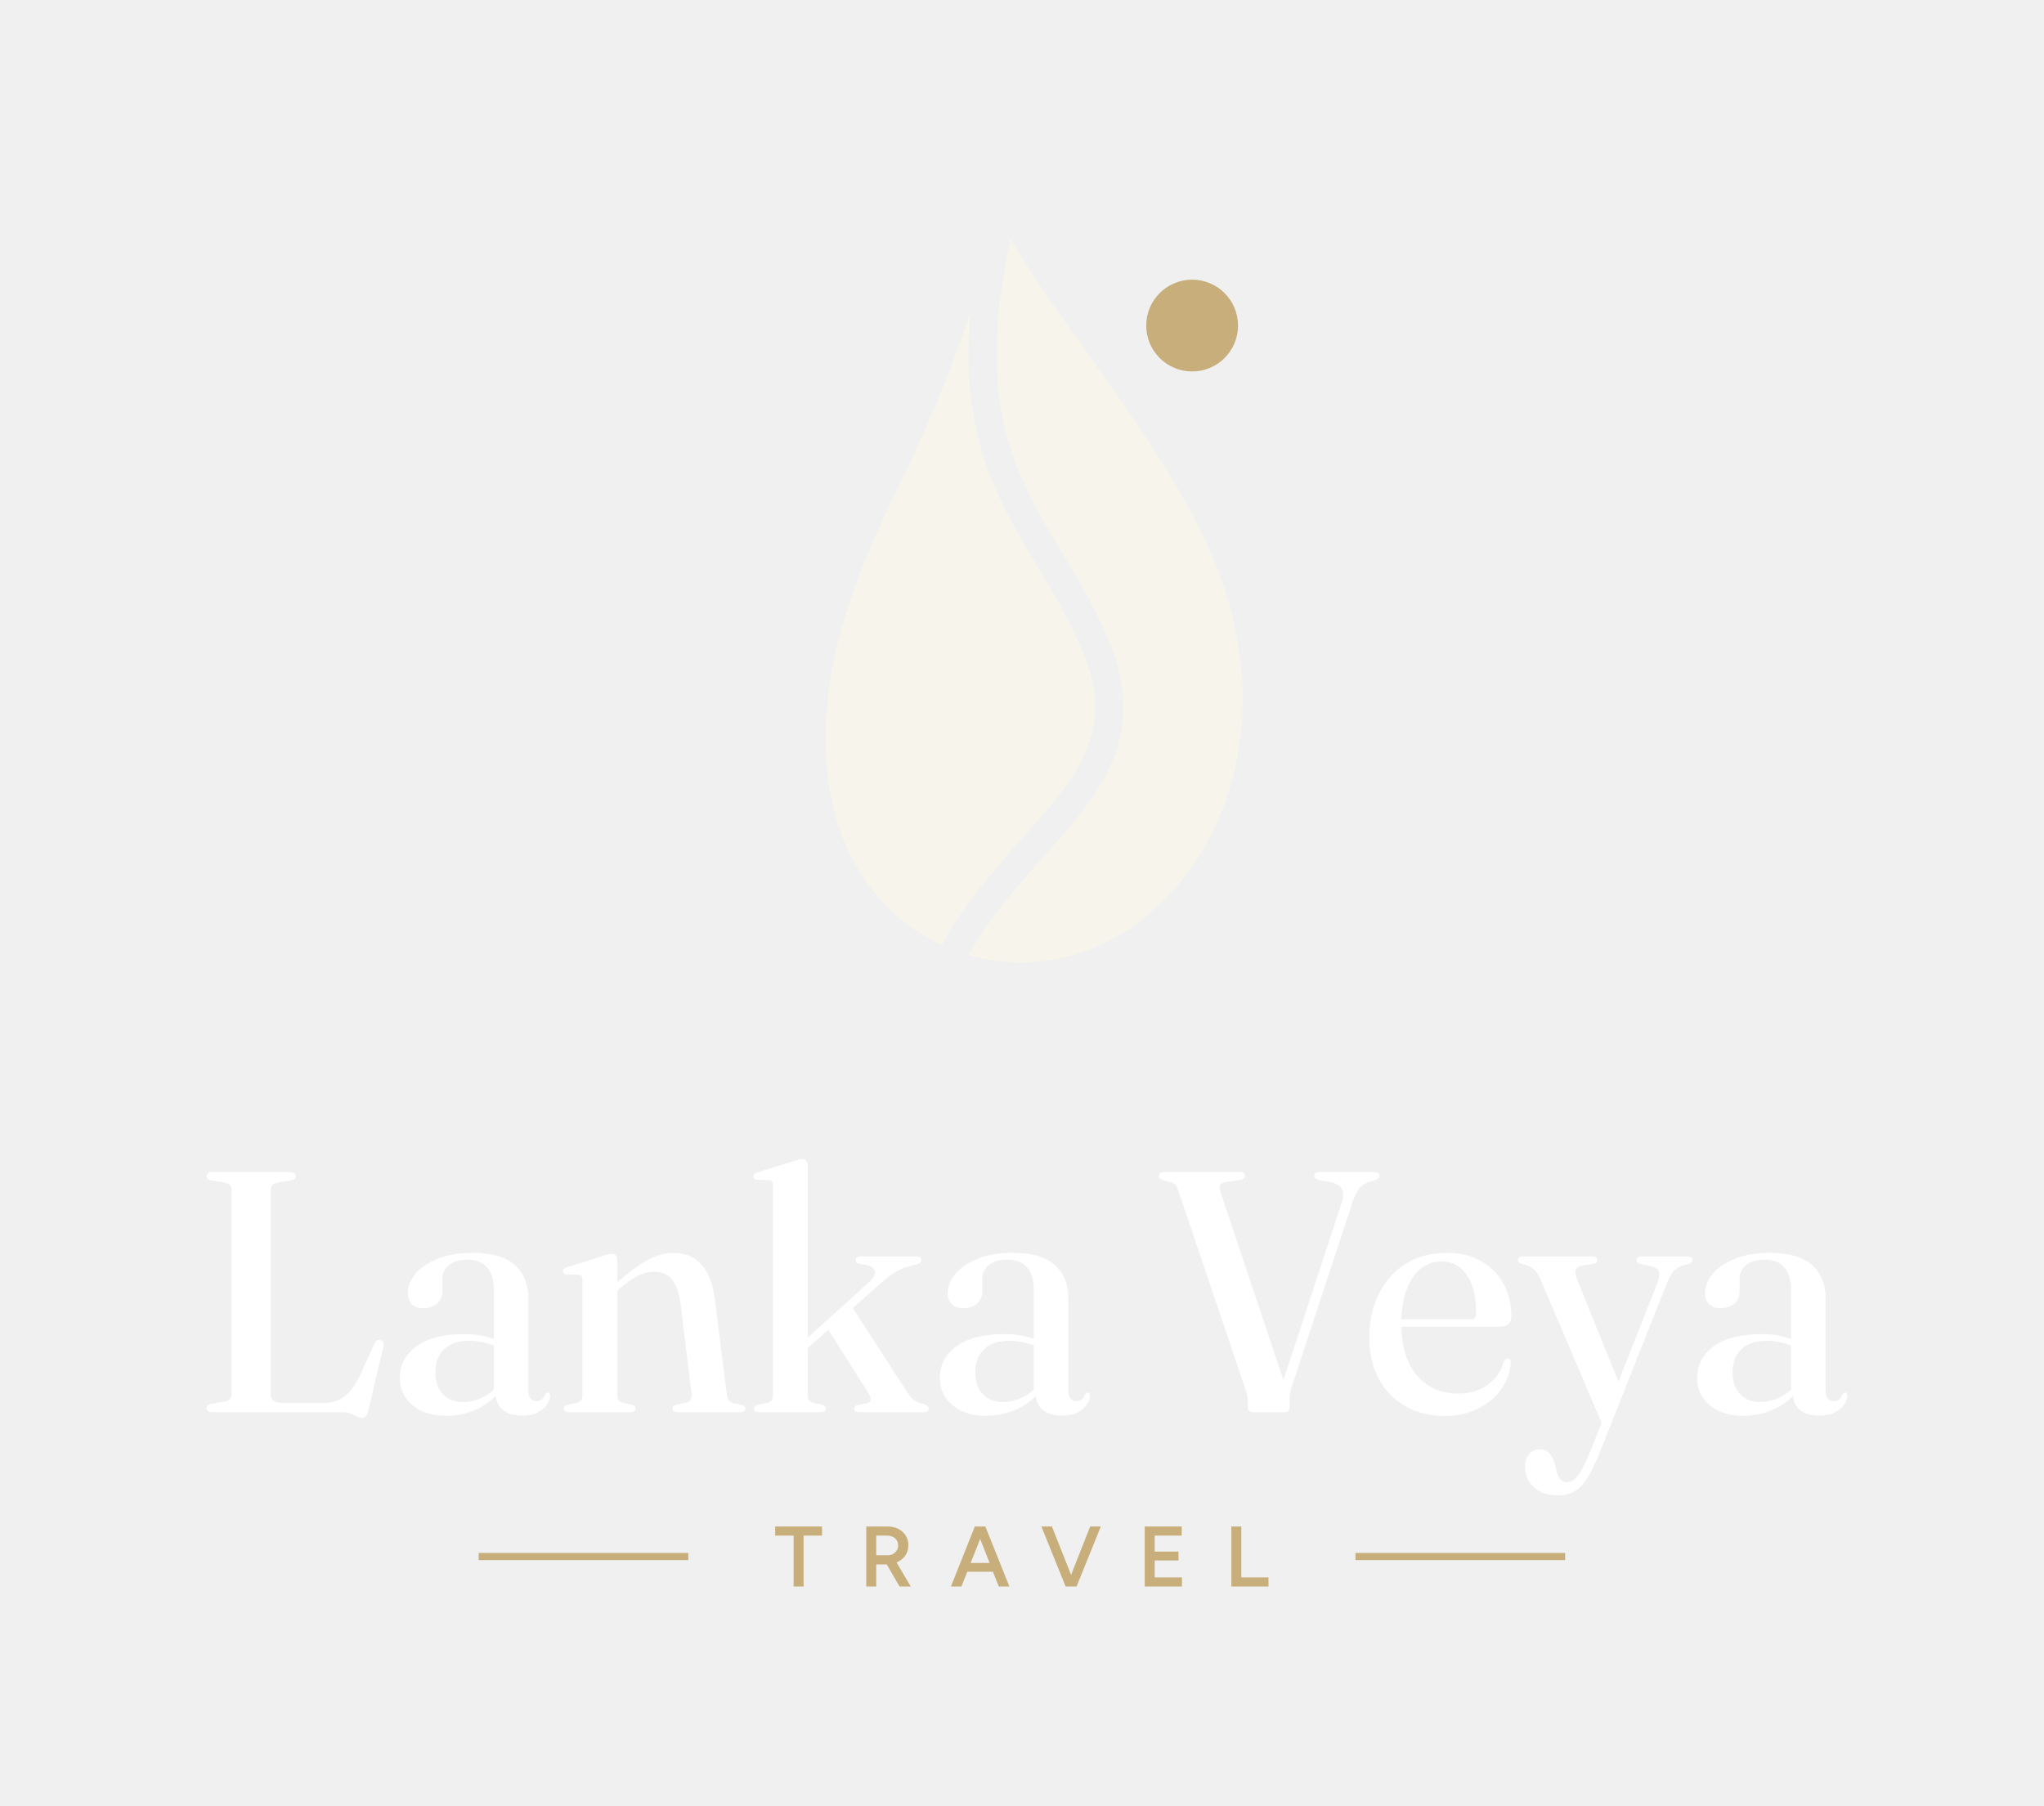
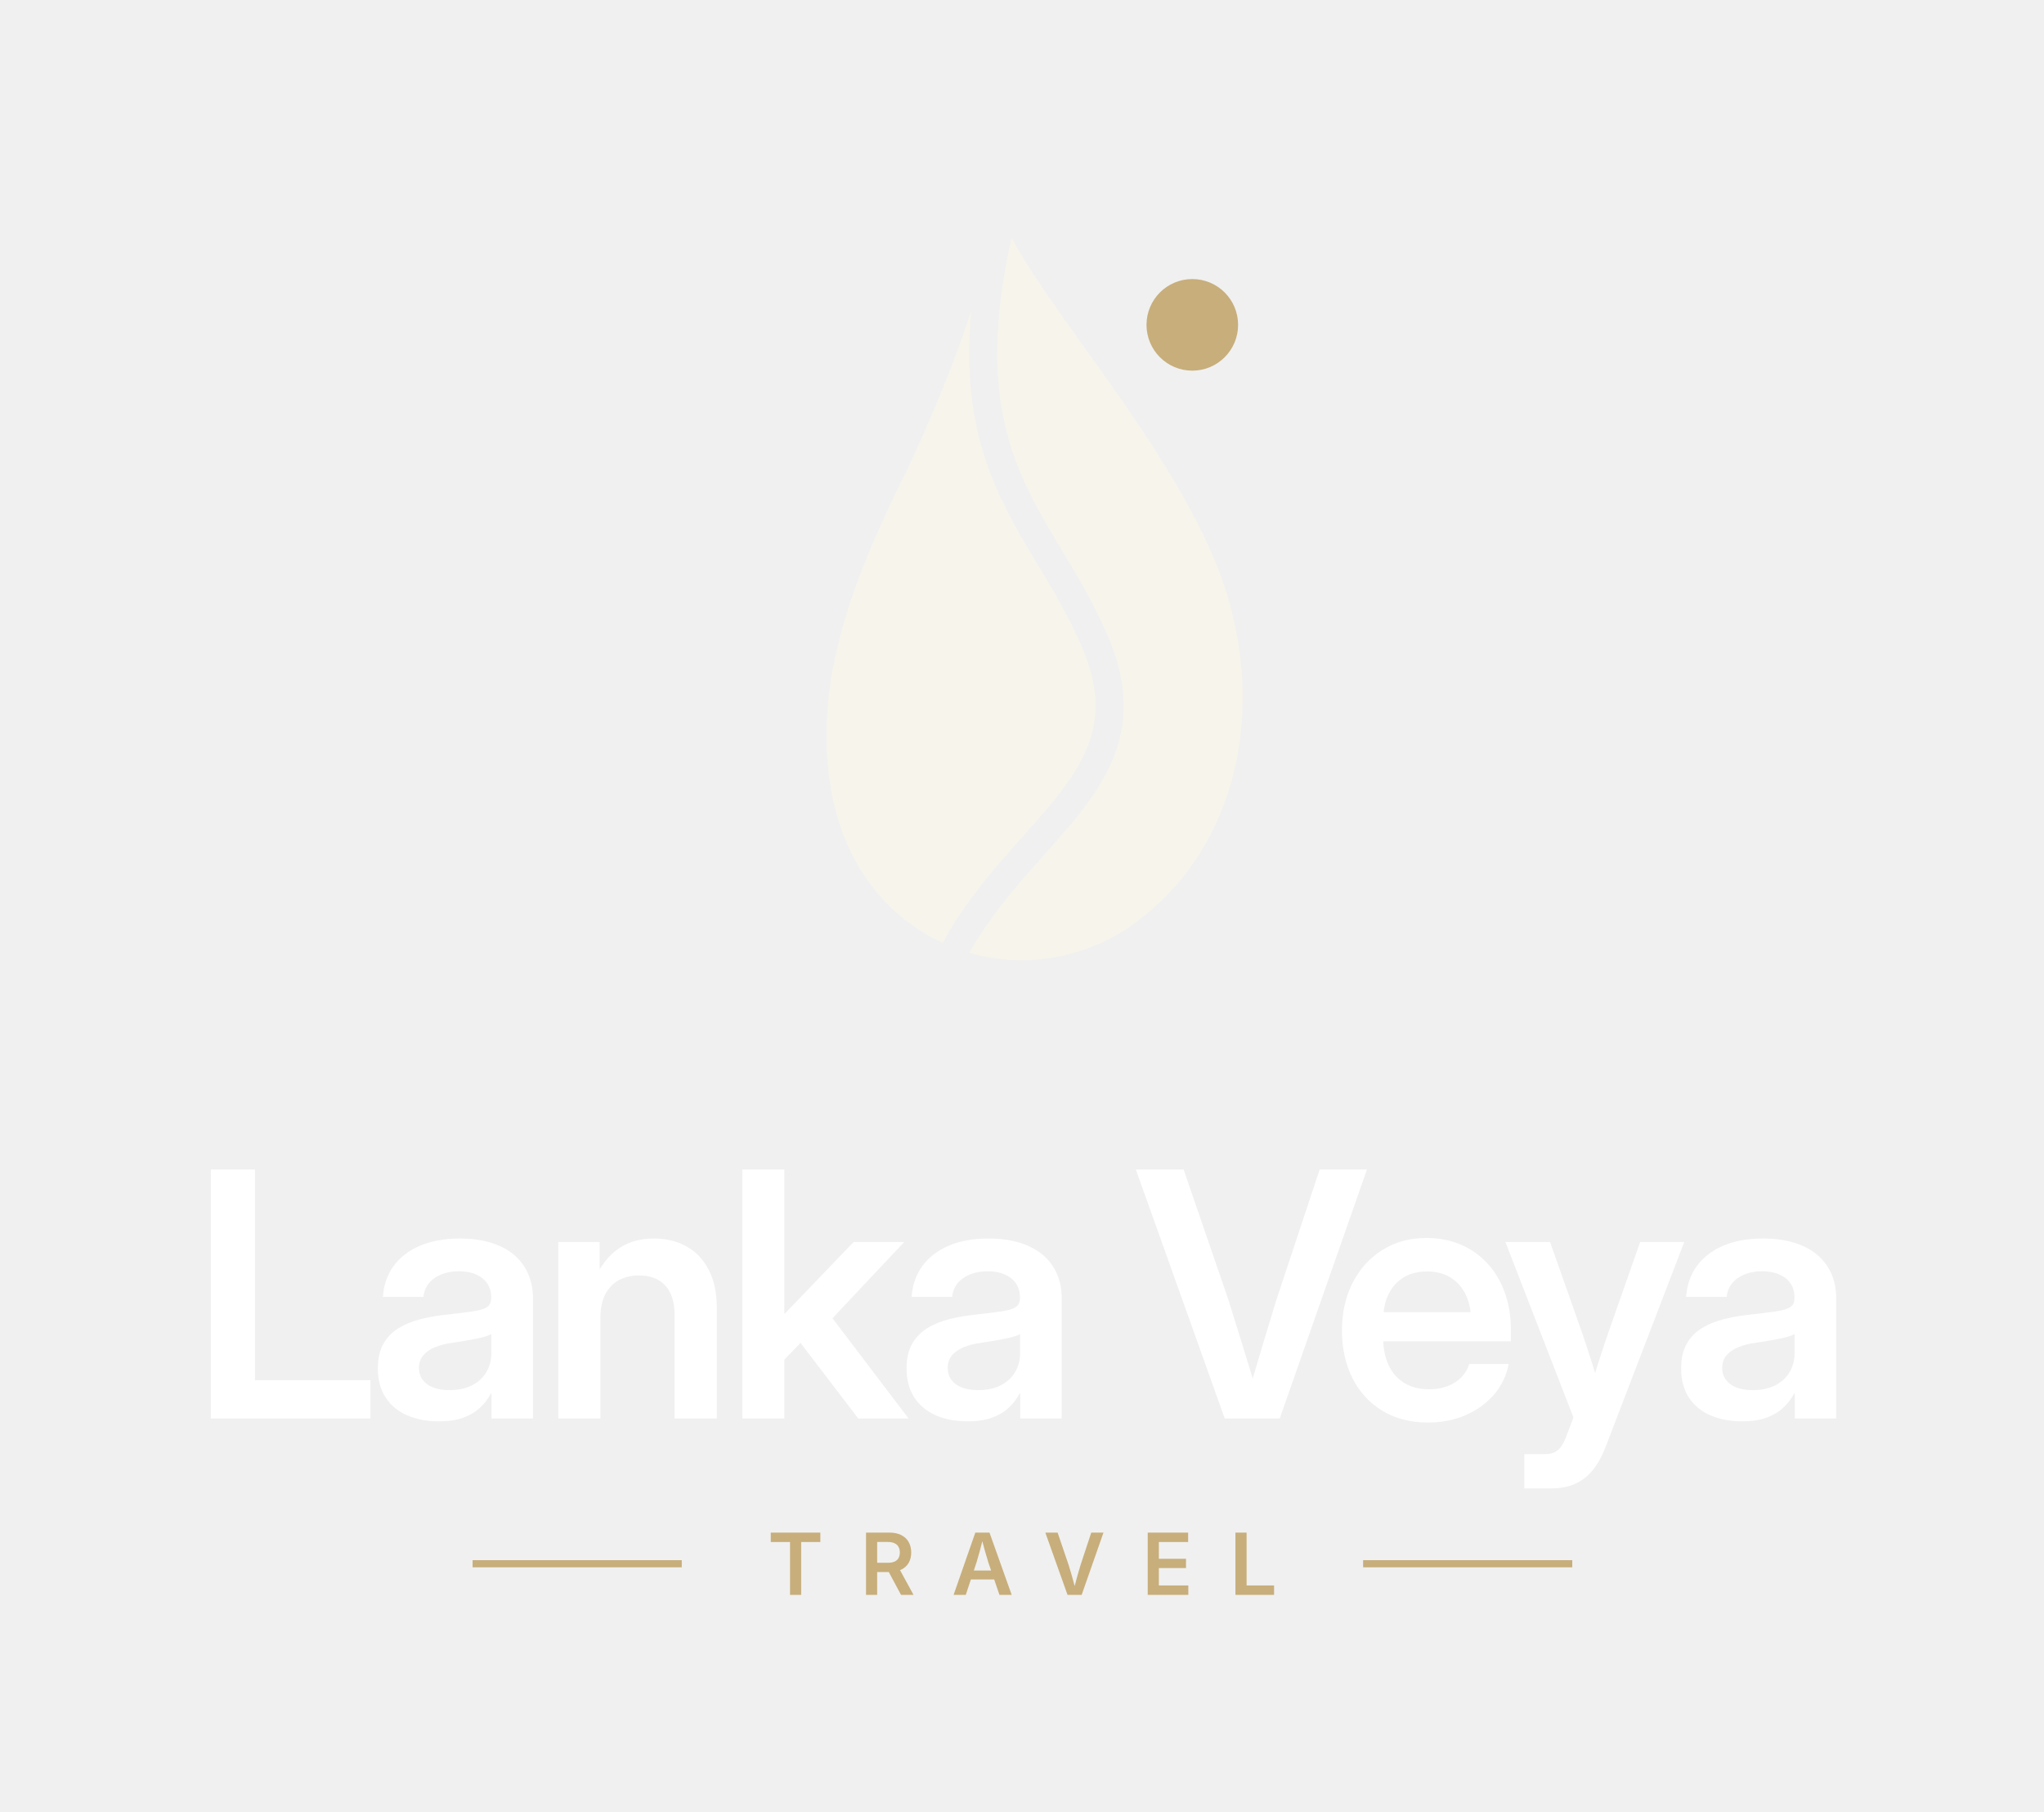
- <svg xmlns="http://www.w3.org/2000/svg" viewBox="0 0 429 379" width="429" height="379" role="img" aria-label="Lanka Veya Travel">
-   <g transform="translate(161.81 40.00) scale(1.1333)">
+ <svg xmlns="http://www.w3.org/2000/svg" viewBox="0 0 430 381" width="430" height="381" role="img" aria-label="Lanka Veya Travel">
+   <g transform="translate(162.43 40.00) scale(1.1333)">
    <mask id="road-s" maskUnits="userSpaceOnUse" x="0" y="0" width="100" height="150">
      <rect width="100" height="150" fill="#fff" />
      <path d="M30 150C40 120 72 112 60 84C50 60 30 50 44 0" fill="none" stroke="#000" stroke-width="5.2" />
    </mask>
    <path d="M42 4C49 20 70 42 81 66C93 92 88 122 66 137C46 150 19 141 12 116C6 94 15 72 25 52C32 37 38 22 42 4Z" fill="#f7f4ec" mask="url(#road-s)" />
    <circle cx="78" cy="25" r="8.5" fill="#c7ae7b" />
  </g>
-   <path d="M61.17 247.73 58.36 248.2Q57.6 248.34 57.21 248.7Q56.81 249.06 56.81 249.71V292.48Q56.81 293.56 57.46 294.02Q58.11 294.49 59.48 294.49H67.54Q69.45 294.49 70.91 293.92Q72.36 293.34 73.59 291.86Q74.81 290.39 76.04 287.65L78.56 282.04Q78.77 281.57 79.08 281.39Q79.38 281.21 79.82 281.28Q80.28 281.39 80.46 281.71Q80.64 282.04 80.46 282.61L77.3 296.15Q77.08 296.94 76.79 297.28Q76.5 297.62 75.96 297.62Q75.46 297.62 74.9 297.32Q74.34 297.01 73.59 296.71Q72.83 296.4 71.64 296.4H44.46Q43.89 296.4 43.62 296.17Q43.35 295.93 43.35 295.57Q43.35 294.89 44.25 294.67L47.06 294.2Q47.81 294.02 48.21 293.68Q48.6 293.34 48.6 292.69V249.71Q48.6 249.06 48.21 248.7Q47.81 248.34 47.06 248.2L44.25 247.73Q43.35 247.51 43.35 246.83Q43.35 246.43 43.62 246.22Q43.89 246 44.46 246H60.95Q61.53 246 61.8 246.22Q62.07 246.43 62.07 246.83Q62.07 247.51 61.17 247.73ZM104.04 292.48V291.97H103.65V270.77Q103.65 267.67 102.24 266.03Q100.84 264.4 98.18 264.4Q95.48 264.4 94.16 265.58Q92.85 266.77 92.85 268.28V270.98Q92.85 272.64 91.75 273.61Q90.65 274.58 88.82 274.58Q87.3 274.58 86.44 273.74Q85.58 272.89 85.58 271.38Q85.58 269.33 87.16 267.4Q88.74 265.48 91.82 264.22Q94.9 262.96 99.29 262.96Q105.16 262.96 108.02 265.49Q110.88 268.03 110.88 272.39V291.65Q110.88 292.94 111.35 293.52Q111.82 294.1 112.54 294.1Q113.33 294.1 113.78 293.68Q114.23 293.27 114.41 292.69Q114.52 292.51 114.66 292.4Q114.81 292.3 114.99 292.3Q115.24 292.3 115.35 292.46Q115.46 292.62 115.46 292.94Q115.46 293.77 114.83 294.74Q114.2 295.72 112.9 296.42Q111.6 297.12 109.62 297.12Q106.92 297.12 105.48 295.9Q104.04 294.67 104.04 292.48ZM83.92 289.16Q83.92 285.13 87.41 282.58Q90.9 280.02 97.49 280.02Q99.98 280.02 101.81 280.49Q103.65 280.96 105.16 281.64L104.73 282.83Q103.29 282.22 101.76 281.82Q100.23 281.42 98.43 281.42Q95.04 281.42 93.21 283.19Q91.37 284.95 91.37 288.01Q91.37 291 92.97 292.64Q94.58 294.28 97.13 294.28Q99.22 294.28 101.2 293.34Q103.18 292.4 104.58 290.64L105.12 291.68Q103.25 294.31 100.17 295.73Q97.1 297.16 93.6 297.16Q89.28 297.16 86.6 294.96Q83.92 292.76 83.92 289.16ZM129.57 264.4V292.8Q129.57 293.56 129.86 293.93Q130.14 294.31 130.72 294.46L132.59 294.82Q133.38 295.07 133.38 295.61Q133.38 296.4 132.3 296.4H119.31Q118.8 296.4 118.55 296.18Q118.3 295.97 118.3 295.64Q118.3 295.36 118.5 295.16Q118.7 294.96 119.13 294.85L121.11 294.46Q121.68 294.31 121.97 293.93Q122.26 293.56 122.26 292.84V268.64Q122.26 268.1 122.08 267.85Q121.9 267.6 121.43 267.56L118.88 267.53Q118.48 267.46 118.32 267.28Q118.16 267.1 118.16 266.84Q118.16 266.52 118.35 266.32Q118.55 266.12 119.06 265.98L126.36 263.68Q127.12 263.39 127.57 263.28Q128.02 263.17 128.38 263.17Q128.96 263.17 129.26 263.51Q129.57 263.86 129.57 264.4ZM128.74 271.6 127.84 270.7 129.24 269.44Q133.13 265.94 135.94 264.47Q138.75 262.99 141.3 262.99Q145.19 262.99 147.35 265.55Q149.51 268.1 150.05 272.82L152.54 292.62Q152.64 293.45 152.95 293.9Q153.26 294.35 153.9 294.53L155.6 294.85Q156.03 294.96 156.23 295.16Q156.42 295.36 156.42 295.64Q156.42 295.97 156.17 296.18Q155.92 296.4 155.38 296.4H142.2Q141.12 296.4 141.12 295.61Q141.12 295.07 141.92 294.82L143.9 294.46Q144.58 294.31 144.92 293.84Q145.26 293.38 145.16 292.62L142.85 273.76Q142.38 270.26 141.07 268.59Q139.76 266.92 137.24 266.92Q135.62 266.92 133.89 267.78Q132.16 268.64 130.14 270.41ZM159.16 296.4Q158.66 296.4 158.46 296.18Q158.26 295.97 158.26 295.64Q158.26 295.36 158.48 295.14Q158.69 294.92 159.16 294.82L161.07 294.46Q161.64 294.31 161.93 293.93Q162.22 293.56 162.22 292.84V248.77Q162.22 248.23 162.04 247.98Q161.86 247.73 161.39 247.69L158.84 247.62Q158.44 247.58 158.28 247.4Q158.12 247.22 158.12 246.97Q158.12 246.65 158.31 246.45Q158.51 246.25 159.02 246.07L166.32 243.8Q167.08 243.52 167.53 243.41Q167.98 243.3 168.34 243.3Q168.92 243.3 169.22 243.64Q169.53 243.98 169.53 244.52V292.8Q169.53 293.56 169.82 293.93Q170.1 294.31 170.68 294.46L172.55 294.82Q173.34 295.07 173.34 295.61Q173.34 296.4 172.26 296.4ZM167.66 282.43 182.45 269.08Q183.82 267.82 183.62 266.83Q183.42 265.84 181.8 265.51L180.4 265.26Q179.93 265.15 179.77 264.97Q179.61 264.79 179.61 264.47Q179.61 264.11 179.88 263.91Q180.15 263.71 180.62 263.71H192.35Q192.86 263.71 193.13 263.91Q193.4 264.11 193.4 264.47Q193.4 264.83 193.16 265.04Q192.93 265.26 192.17 265.44Q190.16 265.8 188.46 266.7Q186.77 267.6 184.79 269.4L168.23 284.09ZM178.46 273.72 190.48 292.33Q191.31 293.56 192.01 294.01Q192.71 294.46 193.97 294.74Q194.51 294.96 194.71 295.18Q194.91 295.39 194.91 295.68Q194.91 296 194.66 296.2Q194.4 296.4 193.94 296.4H180.22Q179.79 296.4 179.54 296.2Q179.28 296 179.28 295.64Q179.28 295.39 179.46 295.19Q179.64 295 180.04 294.89L181.55 294.64Q182.6 294.46 182.74 293.9Q182.88 293.34 182.09 292.12L173.42 278.44ZM217.37 292.48V291.97H216.98V270.77Q216.98 267.67 215.57 266.03Q214.17 264.4 211.5 264.4Q208.8 264.4 207.49 265.58Q206.18 266.77 206.18 268.28V270.98Q206.18 272.64 205.08 273.61Q203.98 274.58 202.14 274.58Q200.63 274.58 199.77 273.74Q198.9 272.89 198.9 271.38Q198.9 269.33 200.49 267.4Q202.07 265.48 205.15 264.22Q208.23 262.96 212.62 262.96Q218.49 262.96 221.35 265.49Q224.21 268.03 224.21 272.39V291.65Q224.21 292.94 224.68 293.52Q225.15 294.1 225.87 294.1Q226.66 294.1 227.11 293.68Q227.56 293.27 227.74 292.69Q227.85 292.51 227.99 292.4Q228.14 292.3 228.32 292.3Q228.57 292.3 228.68 292.46Q228.78 292.62 228.78 292.94Q228.78 293.77 228.15 294.74Q227.52 295.72 226.23 296.42Q224.93 297.12 222.95 297.12Q220.25 297.12 218.81 295.9Q217.37 294.67 217.37 292.48ZM197.25 289.16Q197.25 285.13 200.74 282.58Q204.23 280.02 210.82 280.02Q213.3 280.02 215.14 280.49Q216.98 280.96 218.49 281.64L218.06 282.83Q216.62 282.22 215.09 281.82Q213.56 281.42 211.76 281.42Q208.37 281.42 206.54 283.19Q204.7 284.95 204.7 288.01Q204.7 291 206.3 292.64Q207.9 294.28 210.46 294.28Q212.55 294.28 214.53 293.34Q216.51 292.4 217.91 290.64L218.45 291.68Q216.58 294.31 213.5 295.73Q210.42 297.16 206.93 297.16Q202.61 297.16 199.93 294.96Q197.25 292.76 197.25 289.16ZM275.84 246.83Q275.84 246.43 276.12 246.22Q276.41 246 276.95 246H288.4Q289.01 246 289.28 246.22Q289.55 246.43 289.55 246.79Q289.55 247.08 289.35 247.28Q289.16 247.48 288.65 247.66L287.07 248.16Q285.99 248.56 285.21 249.55Q284.44 250.54 283.79 252.55L271.12 291.07Q270.87 291.86 270.76 292.48Q270.65 293.09 270.65 293.74V295.39Q270.65 295.86 270.4 296.13Q270.15 296.4 269.68 296.4H262.88Q262.41 296.4 262.14 296.13Q261.87 295.86 261.87 295.36V293.74Q261.87 293.2 261.72 292.66Q261.58 292.12 261.33 291.36L247.32 249.96Q247.07 249.1 246.75 248.74Q246.42 248.38 245.85 248.16L244.08 247.73Q243.22 247.4 243.22 246.83Q243.22 246.43 243.51 246.22Q243.8 246 244.37 246H260.18Q260.75 246 261.02 246.22Q261.29 246.43 261.29 246.83Q261.29 247.15 261.06 247.35Q260.82 247.55 260.36 247.66L257.08 248.12Q256.25 248.34 256.07 248.84Q255.89 249.35 256.25 250.46L270.04 291.68L268.02 293.74L281.6 252.44Q282.14 250.72 281.69 249.65Q281.24 248.59 279.22 248.09L276.74 247.66Q276.3 247.51 276.07 247.33Q275.84 247.15 275.84 246.83ZM317.2 276.31Q317.2 277.32 316.59 277.9Q315.98 278.47 314.75 278.47H292.14V276.92H308.6Q309.82 276.92 309.82 275.81Q309.82 270.44 307.86 267.6Q305.9 264.76 302.69 264.76Q300.1 264.76 298.17 266.3Q296.25 267.85 295.19 270.77Q294.12 273.68 294.12 277.75Q294.12 284.99 297.44 288.75Q300.75 292.51 306.04 292.51Q309.6 292.51 312.2 290.69Q314.79 288.88 315.62 285.82Q315.87 285.42 316.07 285.28Q316.26 285.13 316.48 285.13Q316.8 285.13 316.97 285.4Q317.13 285.67 317.09 286.07Q316.84 289.2 314.99 291.72Q313.13 294.24 310.09 295.72Q307.05 297.19 303.23 297.19Q298.52 297.19 294.95 295.16Q291.39 293.12 289.39 289.42Q287.39 285.71 287.39 280.74Q287.39 275.59 289.39 271.58Q291.39 267.56 295.02 265.26Q298.66 262.96 303.63 262.96Q307.77 262.96 310.81 264.67Q313.85 266.38 315.53 269.38Q317.2 272.39 317.2 276.31ZM340.17 291.18 336.46 299.39 323.43 268.79Q322.71 267.06 321.83 266.32Q320.94 265.58 319.47 265.3Q318.93 265.15 318.77 264.97Q318.6 264.79 318.6 264.47Q318.6 264.11 318.87 263.91Q319.14 263.71 319.61 263.71H334.26Q334.77 263.71 335.02 263.91Q335.27 264.11 335.27 264.5Q335.27 264.83 335.07 265.01Q334.88 265.19 334.41 265.3L332.28 265.58Q330.95 265.8 330.72 266.54Q330.48 267.28 331.13 268.86ZM333.87 304.39 337.25 295.86 338.01 294.28 347.69 269.69Q348.48 267.71 348.14 266.84Q347.8 265.98 346.25 265.69L344.42 265.33Q343.91 265.22 343.7 265.03Q343.48 264.83 343.48 264.5Q343.48 264.11 343.75 263.91Q344.02 263.71 344.52 263.71H354.14Q354.6 263.71 354.89 263.93Q355.18 264.14 355.18 264.5Q355.18 264.79 354.98 264.99Q354.78 265.19 354.28 265.33Q352.52 265.69 351.58 266.52Q350.64 267.35 349.89 269.26L335.96 304.36Q334.55 307.92 333.29 310.01Q332.03 312.1 330.54 312.98Q329.04 313.86 326.88 313.86Q323.75 313.86 321.92 312.13Q320.08 310.4 320.08 307.92Q320.08 306.19 320.94 305.2Q321.81 304.21 323.18 304.21Q324.47 304.21 325.23 305.06Q325.98 305.9 326.34 307.34L326.67 308.6Q326.85 309.76 327.42 310.44Q328 311.12 328.86 311.12Q329.69 311.12 330.45 310.48Q331.2 309.83 332.03 308.35Q332.86 306.88 333.87 304.39ZM376.31 292.48V291.97H375.92V270.77Q375.92 267.67 374.51 266.03Q373.11 264.4 370.44 264.4Q367.74 264.4 366.43 265.58Q365.12 266.77 365.12 268.28V270.98Q365.12 272.64 364.02 273.61Q362.92 274.58 361.08 274.58Q359.57 274.58 358.71 273.74Q357.84 272.89 357.84 271.38Q357.84 269.33 359.43 267.4Q361.01 265.48 364.09 264.22Q367.17 262.96 371.56 262.96Q377.43 262.96 380.29 265.49Q383.15 268.03 383.15 272.39V291.65Q383.15 292.94 383.62 293.52Q384.09 294.1 384.81 294.1Q385.6 294.1 386.05 293.68Q386.5 293.27 386.68 292.69Q386.79 292.51 386.93 292.4Q387.08 292.3 387.26 292.3Q387.51 292.3 387.62 292.46Q387.72 292.62 387.72 292.94Q387.72 293.77 387.09 294.74Q386.46 295.72 385.17 296.42Q383.87 297.12 381.89 297.12Q379.19 297.12 377.75 295.9Q376.31 294.67 376.31 292.48ZM356.19 289.16Q356.19 285.13 359.68 282.58Q363.17 280.02 369.76 280.02Q372.24 280.02 374.08 280.49Q375.92 280.96 377.43 281.64L377 282.83Q375.56 282.22 374.03 281.82Q372.5 281.42 370.7 281.42Q367.31 281.42 365.48 283.19Q363.64 284.95 363.64 288.01Q363.64 291 365.24 292.64Q366.84 294.28 369.4 294.28Q371.49 294.28 373.47 293.34Q375.45 292.4 376.85 290.64L377.39 291.68Q375.52 294.31 372.44 295.73Q369.36 297.16 365.87 297.16Q361.55 297.16 358.87 294.96Q356.19 292.76 356.19 289.16Z" fill="#ffffff" />
-   <path d="M166.57 333V322.31H162.7V320.4H172.53V322.31H168.66V333ZM181.81 333V320.4H186.26Q187.55 320.4 188.54 320.9Q189.53 321.41 190.09 322.3Q190.65 323.19 190.65 324.36Q190.65 325.6 189.97 326.55Q189.28 327.49 188.17 327.94L191.15 333H188.8L186.1 328.34Q185.99 328.36 185.87 328.36Q185.75 328.36 185.63 328.36H183.9V333ZM183.9 326.43H186.35Q186.96 326.43 187.44 326.16Q187.91 325.89 188.21 325.42Q188.51 324.95 188.51 324.36Q188.51 323.46 187.86 322.88Q187.21 322.31 186.19 322.31H183.9ZM199.58 333 204.6 320.4H206.81L211.85 333H209.64L208.4 329.9H203.02L201.79 333ZM203.72 328.05H207.7L205.72 323.01ZM223.66 333 218.57 320.4H220.78L224.8 330.55L228.81 320.4H231.04L225.95 333ZM240.26 333V320.4H248.02V322.31H242.35V325.66H247.35V327.53H242.35V331.09H248.07V333ZM258.44 333V320.4H260.53V331.09H266.23V333Z" fill="#c7ae7b" />
-   <rect x="100.46" y="325.95" width="44" height="1.5" fill="#c7ae7b" />
-   <rect x="284.49" y="325.95" width="44" height="1.5" fill="#c7ae7b" />
+   <path d="M44.36 298.38V246H53.64V290.33H77.93V298.38ZM92.32 298.98Q88.63 298.98 85.73 297.75Q82.83 296.52 81.16 294.02Q79.49 291.53 79.49 287.84Q79.49 284.67 80.69 282.62Q81.88 280.56 83.92 279.33Q85.96 278.1 88.6 277.45Q91.23 276.8 94.08 276.52Q97.53 276.13 99.55 275.83Q101.57 275.53 102.45 274.95Q103.33 274.37 103.33 273.11V272.82Q103.33 271.21 102.52 269.99Q101.71 268.78 100.18 268.1Q98.65 267.41 96.54 267.41Q94.4 267.41 92.76 268.1Q91.13 268.78 90.18 269.99Q89.23 271.21 89.09 272.79H80.55Q80.79 269.1 82.78 266.34Q84.77 263.58 88.32 262.05Q91.87 260.52 96.72 260.52Q100.34 260.52 103.2 261.38Q106.07 262.24 108.06 263.89Q110.04 265.55 111.08 267.87Q112.12 270.19 112.12 273.07V298.38H103.4V293.14H103.26Q102.38 294.8 100.97 296.12Q99.57 297.43 97.46 298.21Q95.35 298.98 92.32 298.98ZM94.5 292.41Q97.42 292.41 99.39 291.35Q101.36 290.3 102.36 288.54Q103.36 286.78 103.36 284.64V280.63Q102.94 280.88 102.13 281.12Q101.32 281.37 100.22 281.6Q99.11 281.82 97.83 282.04Q96.54 282.25 95.17 282.46Q93.27 282.7 91.67 283.32Q90.07 283.93 89.11 285.01Q88.14 286.08 88.14 287.77Q88.14 289.21 88.93 290.26Q89.72 291.32 91.15 291.86Q92.57 292.41 94.5 292.41ZM126.3 277.39V298.38H117.44V261.26H126.16V270.71H124.43Q126.23 265.72 129.48 263.12Q132.73 260.52 137.55 260.52Q141.45 260.52 144.44 262.19Q147.42 263.86 149.11 267.13Q150.8 270.4 150.8 275.18V298.38H141.91V276.59Q141.91 272.51 139.95 270.4Q138 268.29 134.42 268.29Q132.1 268.29 130.27 269.24Q128.44 270.19 127.37 272.19Q126.3 274.2 126.3 277.39ZM164.24 286.78V276.3H165.12L179.57 261.26H190.22L172.99 279.57H171.24ZM156.15 298.38V246H165.01V298.38ZM180.55 298.38 167.69 281.54 173.66 275.36 191.14 298.38ZM203.56 298.98Q199.87 298.98 196.96 297.75Q194.06 296.52 192.39 294.02Q190.72 291.53 190.72 287.84Q190.72 284.67 191.92 282.62Q193.12 280.56 195.15 279.33Q197.19 278.1 199.83 277.45Q202.47 276.8 205.31 276.52Q208.76 276.13 210.78 275.83Q212.8 275.53 213.68 274.95Q214.56 274.37 214.56 273.11V272.82Q214.56 271.21 213.75 269.99Q212.94 268.78 211.41 268.1Q209.88 267.41 207.78 267.41Q205.63 267.41 204 268.1Q202.36 268.78 201.41 269.99Q200.46 271.21 200.32 272.79H191.78Q192.03 269.1 194.01 266.34Q196 263.58 199.55 262.05Q203.1 260.52 207.95 260.52Q211.57 260.52 214.44 261.38Q217.3 262.24 219.29 263.89Q221.28 265.55 222.31 267.87Q223.35 270.19 223.35 273.07V298.38H214.63V293.14H214.49Q213.61 294.8 212.21 296.12Q210.8 297.43 208.69 298.21Q206.58 298.98 203.56 298.98ZM205.74 292.41Q208.65 292.41 210.62 291.35Q212.59 290.3 213.59 288.54Q214.6 286.78 214.6 284.64V280.63Q214.17 280.88 213.37 281.12Q212.56 281.37 211.45 281.6Q210.34 281.82 209.06 282.04Q207.78 282.25 206.4 282.46Q204.51 282.7 202.91 283.32Q201.31 283.93 200.34 285.01Q199.37 286.08 199.37 287.77Q199.37 289.21 200.16 290.26Q200.96 291.32 202.38 291.86Q203.8 292.41 205.74 292.41ZM257.65 298.38 238.95 246H249L258.46 273.53Q259.72 277.54 261.31 282.69Q262.89 287.84 264.89 294.38H262.22Q264.15 287.84 265.7 282.69Q267.25 277.54 268.48 273.53L277.62 246H287.57L269.22 298.38ZM300.41 299.23Q294.86 299.23 290.78 296.73Q286.7 294.23 284.5 289.86Q282.31 285.48 282.31 279.86Q282.31 274.2 284.57 269.8Q286.84 265.41 290.85 262.91Q294.86 260.41 300.06 260.41Q304.07 260.41 307.34 261.82Q310.61 263.23 312.96 265.81Q315.32 268.39 316.58 271.93Q317.85 275.46 317.85 279.71V282.14H285.82V276.02H313.42L309.45 277.68Q309.45 274.51 308.3 272.23Q307.16 269.94 305.1 268.69Q303.05 267.45 300.2 267.45Q297.39 267.45 295.31 268.69Q293.24 269.94 292.11 272.23Q290.99 274.51 290.99 277.68V281.51Q290.99 284.71 292.11 287.13Q293.24 289.56 295.4 290.89Q297.56 292.23 300.62 292.23Q302.84 292.23 304.56 291.56Q306.28 290.89 307.44 289.7Q308.6 288.5 309.09 286.92H317.39Q316.69 290.54 314.32 293.32Q311.94 296.1 308.36 297.66Q304.77 299.23 300.41 299.23ZM320.67 313.08V305.87H325.07Q326.26 305.87 327.09 305.45Q327.91 305.03 328.53 304.11Q329.14 303.2 329.64 301.76L331.01 298.17L316.7 261.26H326.09L332.91 280.59Q333.96 283.69 334.93 286.76Q335.89 289.84 336.81 292.9H334.35Q335.23 289.84 336.21 286.75Q337.2 283.65 338.25 280.59L345.04 261.26H354.32L337.72 304.5Q336.6 307.38 335.02 309.3Q333.43 311.21 331.31 312.15Q329.18 313.08 326.47 313.08Q325.07 313.08 323.59 313.08Q322.11 313.08 320.67 313.08ZM366.49 298.98Q362.8 298.98 359.9 297.75Q357 296.52 355.33 294.02Q353.66 291.53 353.66 287.84Q353.66 284.67 354.86 282.62Q356.05 280.56 358.09 279.33Q360.13 278.1 362.77 277.45Q365.4 276.8 368.25 276.52Q371.69 276.13 373.72 275.83Q375.74 275.53 376.62 274.95Q377.5 274.37 377.5 273.11V272.82Q377.5 271.21 376.69 269.99Q375.88 268.78 374.35 268.1Q372.82 267.41 370.71 267.41Q368.57 267.41 366.93 268.1Q365.3 268.78 364.35 269.99Q363.4 271.21 363.26 272.79H354.71Q354.96 269.1 356.95 266.34Q358.93 263.58 362.48 262.05Q366.03 260.52 370.89 260.52Q374.51 260.52 377.37 261.38Q380.24 262.24 382.22 263.89Q384.21 265.55 385.25 267.87Q386.28 270.19 386.28 273.07V298.38H377.57V293.14H377.43Q376.55 294.8 375.14 296.12Q373.73 297.43 371.62 298.21Q369.52 298.98 366.49 298.98ZM368.67 292.41Q371.59 292.41 373.56 291.35Q375.53 290.3 376.53 288.54Q377.53 286.78 377.53 284.64V280.63Q377.11 280.88 376.3 281.12Q375.49 281.37 374.38 281.6Q373.28 281.82 371.99 282.04Q370.71 282.25 369.34 282.46Q367.44 282.7 365.84 283.32Q364.24 283.93 363.28 285.01Q362.31 286.08 362.31 287.77Q362.31 289.21 363.1 290.26Q363.89 291.32 365.31 291.86Q366.74 292.41 368.67 292.41Z" fill="#ffffff" />
+   <path d="M162.15 324.36V322.38H172.58V324.36H168.54V335.48H166.2V324.36ZM182.19 335.48V322.38H187.08Q188.58 322.38 189.61 322.91Q190.64 323.44 191.17 324.38Q191.69 325.33 191.69 326.58Q191.69 327.82 191.16 328.75Q190.63 329.67 189.59 330.17Q188.56 330.67 187.05 330.67H183.55V328.73H186.74Q187.63 328.73 188.19 328.48Q188.75 328.23 189.02 327.74Q189.3 327.26 189.3 326.58Q189.3 325.87 189.02 325.38Q188.75 324.88 188.18 324.62Q187.62 324.35 186.72 324.35H184.53V335.48ZM189.55 335.48 186.37 329.54H188.94L192.18 335.48ZM200.61 335.48 205.18 322.38H208.16L212.83 335.48H210.26L207.93 328.68Q207.59 327.62 207.22 326.29Q206.85 324.96 206.4 323.26H206.89Q206.45 324.98 206.1 326.32Q205.74 327.66 205.42 328.68L203.17 335.48ZM203.27 332.24V330.35H210.17V332.24ZM224.58 335.48 219.91 322.38H222.49L224.81 329.19Q225.13 330.21 225.51 331.54Q225.89 332.87 226.33 334.55H225.83Q226.27 332.84 226.64 331.52Q227 330.21 227.32 329.19L229.57 322.38H232.14L227.55 335.48ZM241.45 335.48V322.38H249.95V324.36H243.79V327.89H249.5V329.84H243.79V333.5H249.99V335.48ZM259.9 335.48V322.38H262.25V333.5H268.03V335.48Z" fill="#c7ae7b" />
+   <rect x="99.42" y="328.18" width="44" height="1.5" fill="#c7ae7b" />
+   <rect x="286.76" y="328.18" width="44" height="1.5" fill="#c7ae7b" />
</svg>
